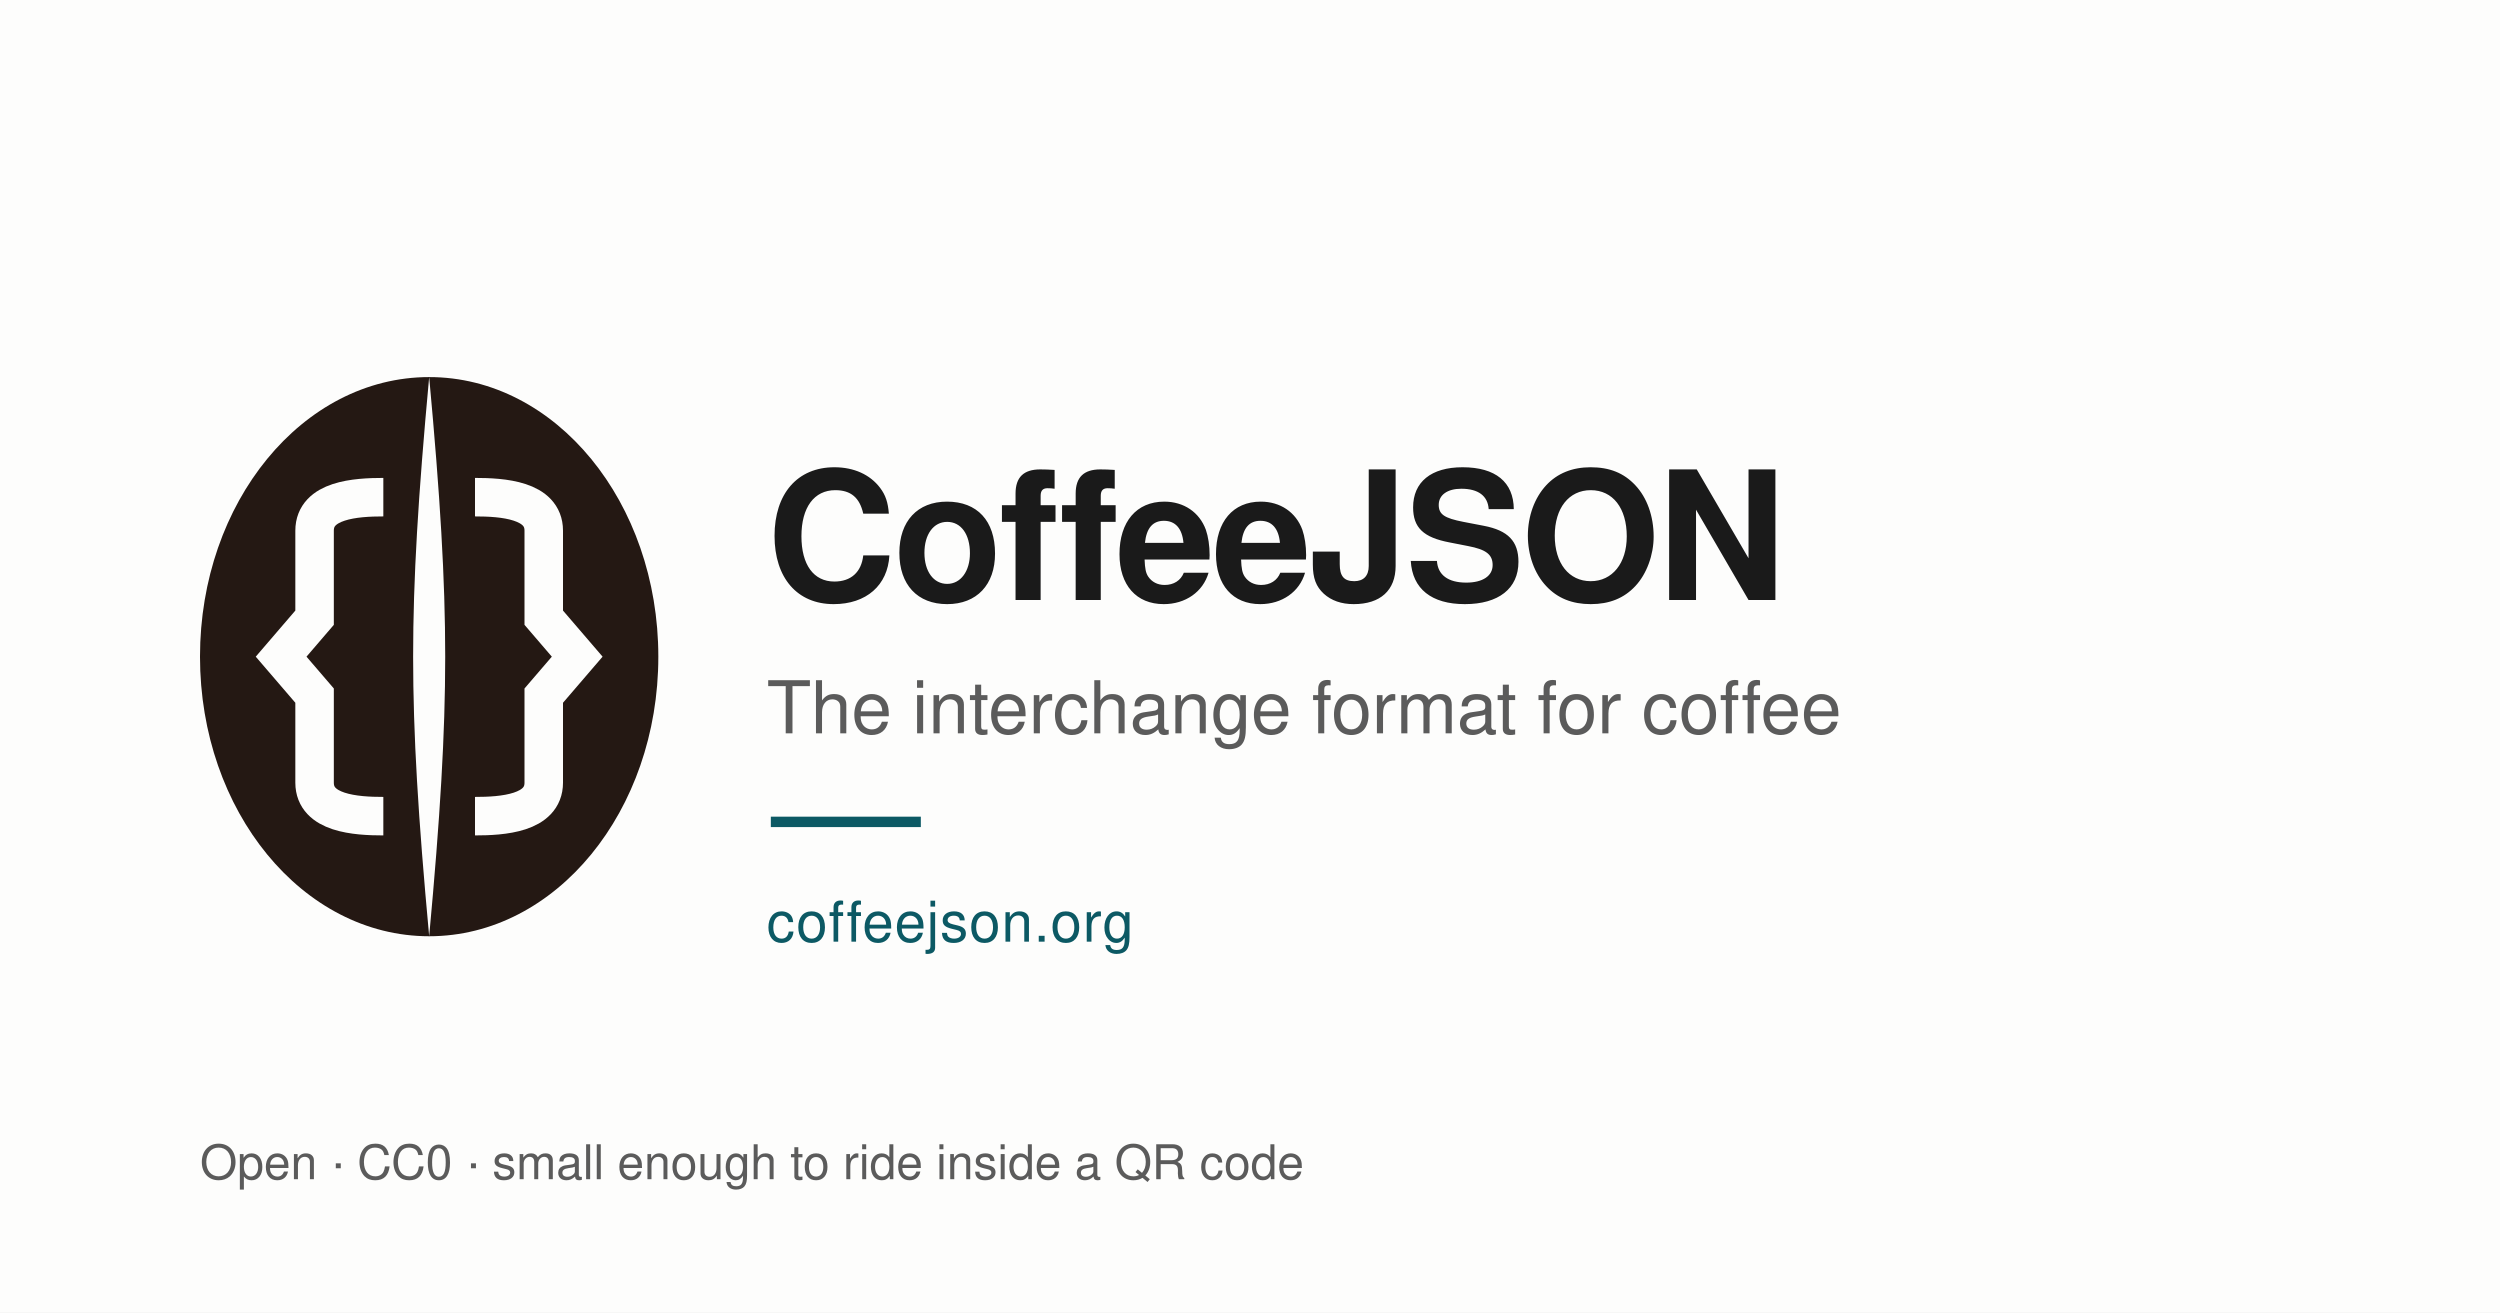
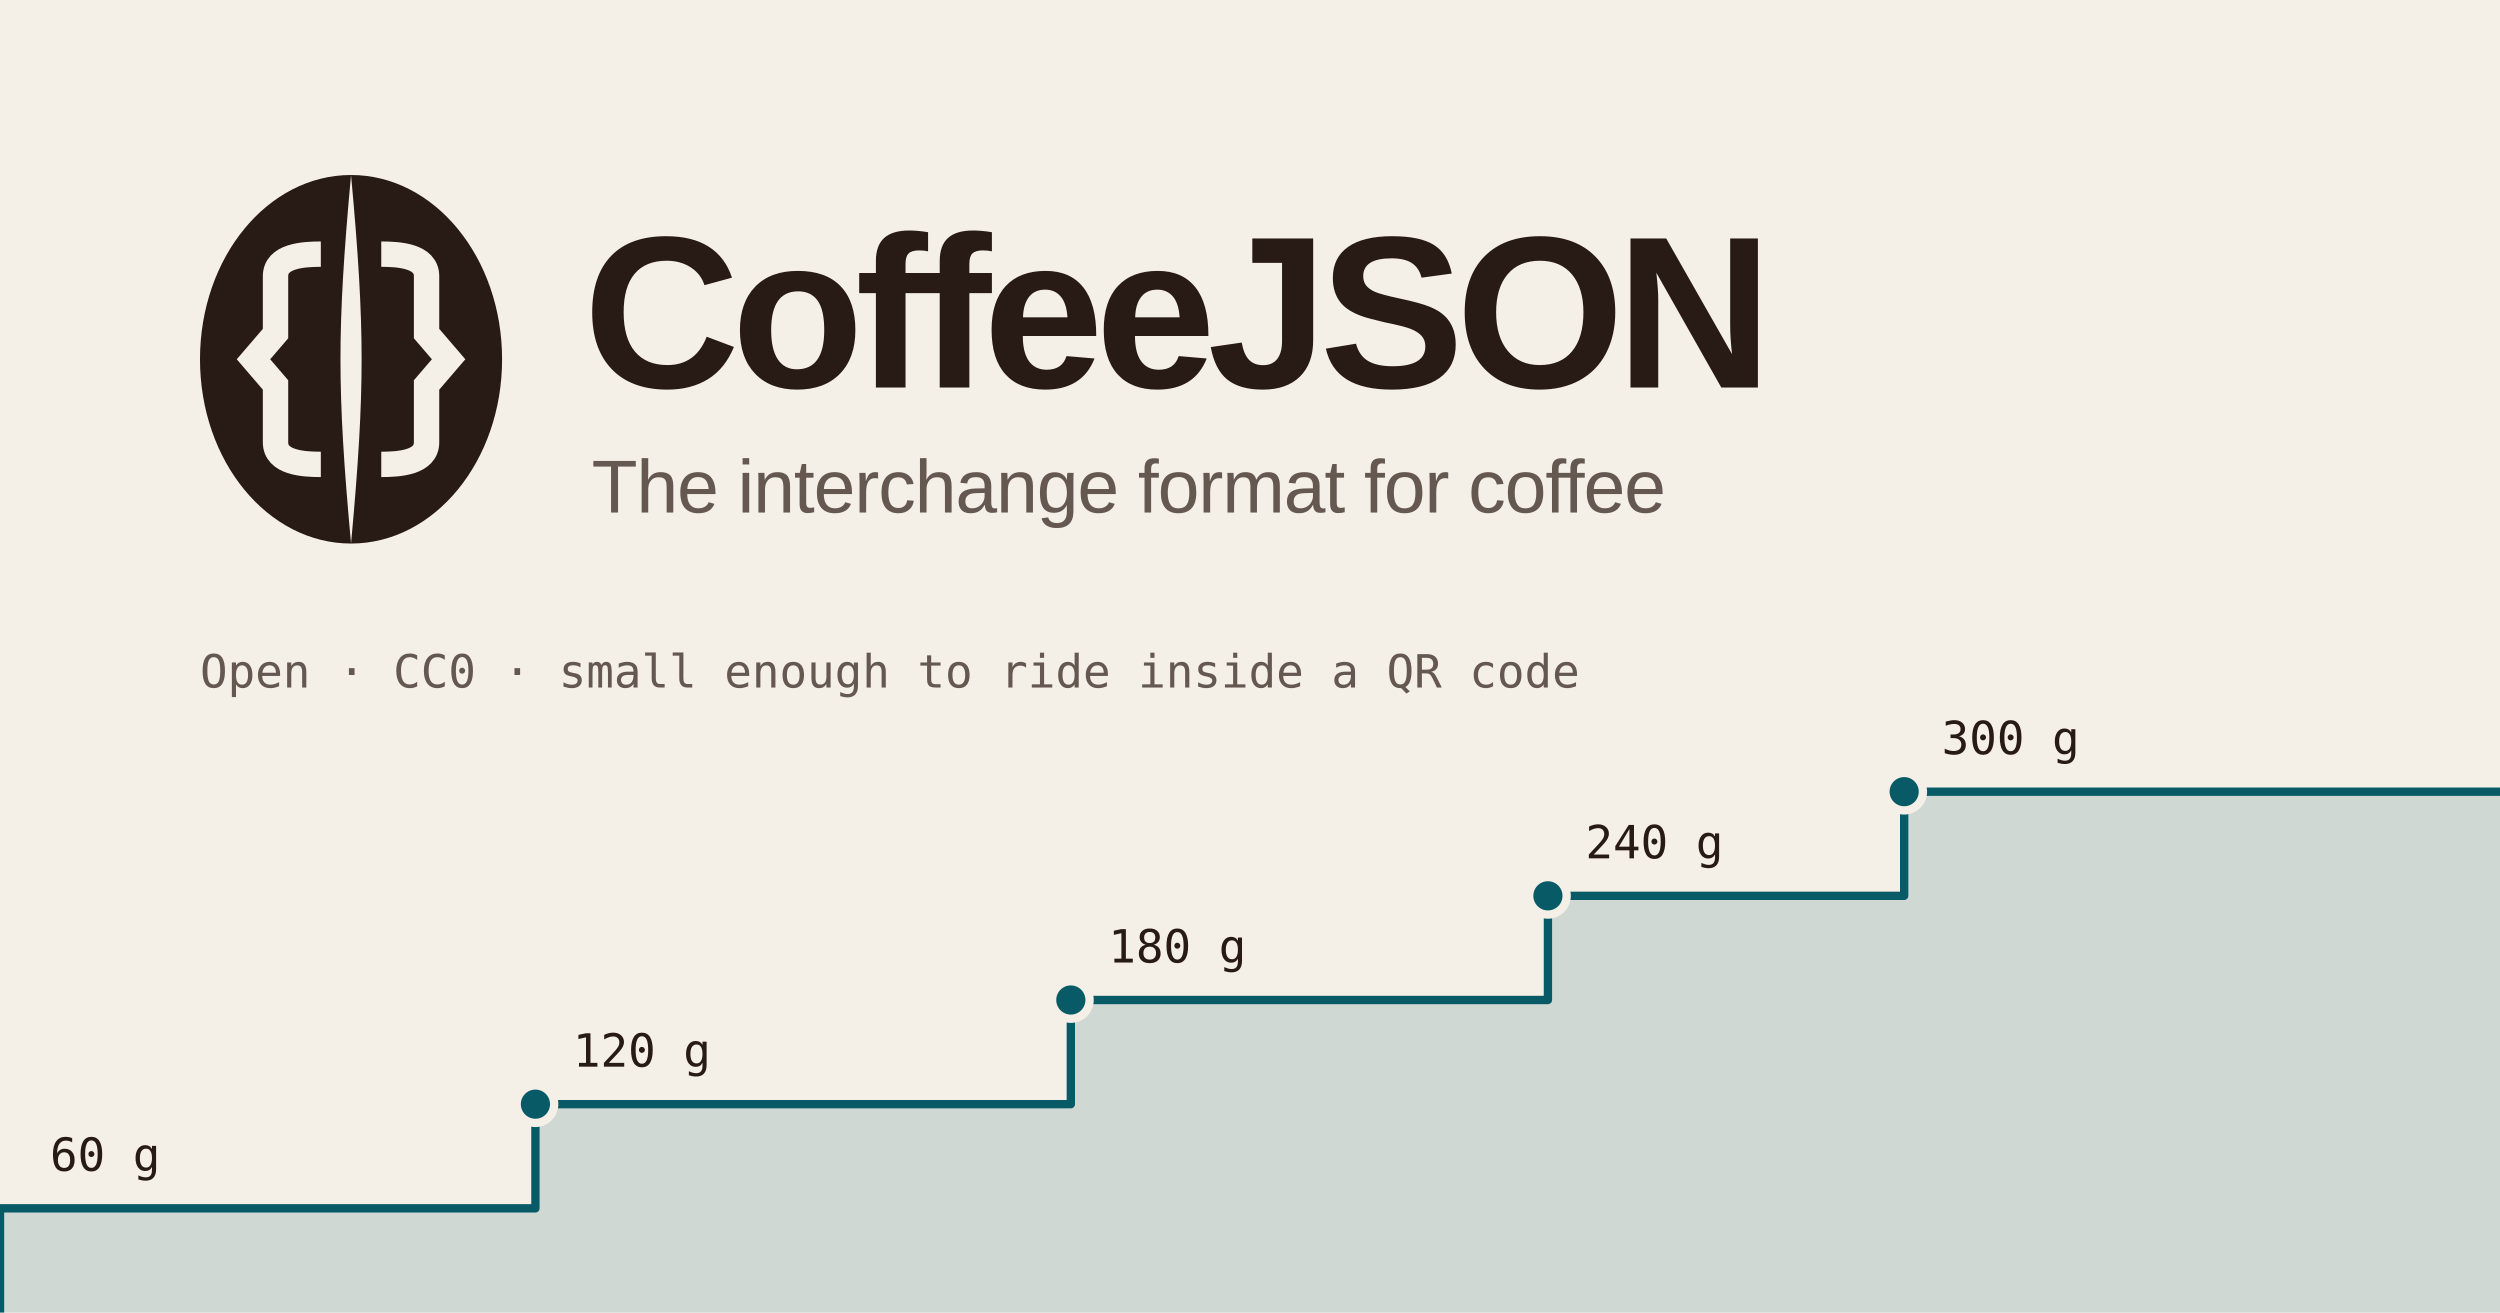
- <svg xmlns="http://www.w3.org/2000/svg" width="1200" height="630" viewBox="0 0 1200 630" font-family="Helvetica Neue, Helvetica, Arial, sans-serif">
-   <rect width="1200" height="630" fill="#fdfdfc" />
+ <svg xmlns="http://www.w3.org/2000/svg" width="1200" height="630" viewBox="0 0 1200 630" font-family="Bricolage Grotesque Variable, Bricolage Grotesque, Helvetica Neue, Arial, sans-serif">
+   <rect width="1200" height="630" fill="#f4efe7" />
  <defs>
    <mask id="m">
      <rect x="-1" y="-1" width="102" height="124" fill="#fff" />
      <path fill="#000" d="M 50 0 C 47.6 26 46.5 44 46.5 61 C 46.5 78 47.6 96 50 122                C 52.4 96 53.5 78 53.5 61 C 53.5 44 52.4 26 50 0 Z" />
      <path id="b" fill="none" stroke="#000" stroke-width="8.4" stroke-linecap="butt" stroke-linejoin="miter" stroke-miterlimit="6" d="M 40.0 26.2 C 34.0 26.2 25.0 26.8 25.0 33.5 L 25.0 52.5                L 17.7 61.0 L 25.0 69.5 L 25.0 88.5                C 25.0 95.2 34.0 95.8 40.0 95.8" />
      <use href="#b" transform="translate(100,0) scale(-1,1)" />
    </mask>
  </defs>
-   <g color="#241813" transform="translate(96,181) scale(2.2)">
+   <path fill="#085a66" fill-opacity="0.16" d="M0 630V580H257V530H514V480H743V430H914V380H1200V630Z" />
+   <path fill="none" stroke="#085a66" stroke-width="4" stroke-linejoin="round" d="M0 630V580H257V530H514V480H743V430H914V380H1200" />
+   <g fill="#085a66" stroke="#f4efe7" stroke-width="4">
+     <circle cx="257" cy="530" r="9" />
+     <circle cx="514" cy="480" r="9" />
+     <circle cx="743" cy="430" r="9" />
+     <circle cx="914" cy="380" r="9" />
+   </g>
+   <g font-family="Commit Mono, ui-monospace, Menlo, monospace" font-size="22" fill="#281a14">
+     <text x="24" y="562">60 g</text>
+     <text x="275" y="512">120 g</text>
+     <text x="532" y="462">180 g</text>
+     <text x="761" y="412">240 g</text>
+     <text x="932" y="362">300 g</text>
+   </g>
+   <g color="#281a14" transform="translate(96,84) scale(1.45)">
    <ellipse cx="50" cy="61" rx="50" ry="61" fill="currentColor" mask="url(#m)" />
  </g>
-   <text x="368" y="288" font-size="86" font-weight="700" fill="#1a1a1a" letter-spacing="-1.5">CoffeeJSON</text>
-   <text x="368" y="352" font-size="35" fill="#5b5b5b">The interchange format for coffee</text>
-   <rect x="370" y="392" width="72" height="5" fill="#0c5964" />
-   <text x="368" y="452" font-size="27" fill="#0c5964" letter-spacing="0.5">coffeejson.org</text>
-   <text x="96" y="566" font-size="23" fill="#5b5b5b">Open · CC0 · small enough to ride inside a QR code</text>
+   <text x="280" y="186" font-size="104" font-weight="700" fill="#281a14" letter-spacing="-4">CoffeeJSON</text>
+   <text x="284" y="246" font-size="36" font-weight="500" fill="#645850" letter-spacing="-0.5">The interchange format for coffee</text>
+   <text x="96" y="330" font-family="Commit Mono, ui-monospace, Menlo, monospace" font-size="22" fill="#645850">Open · CC0 · small enough to ride inside a QR code</text>
</svg>
